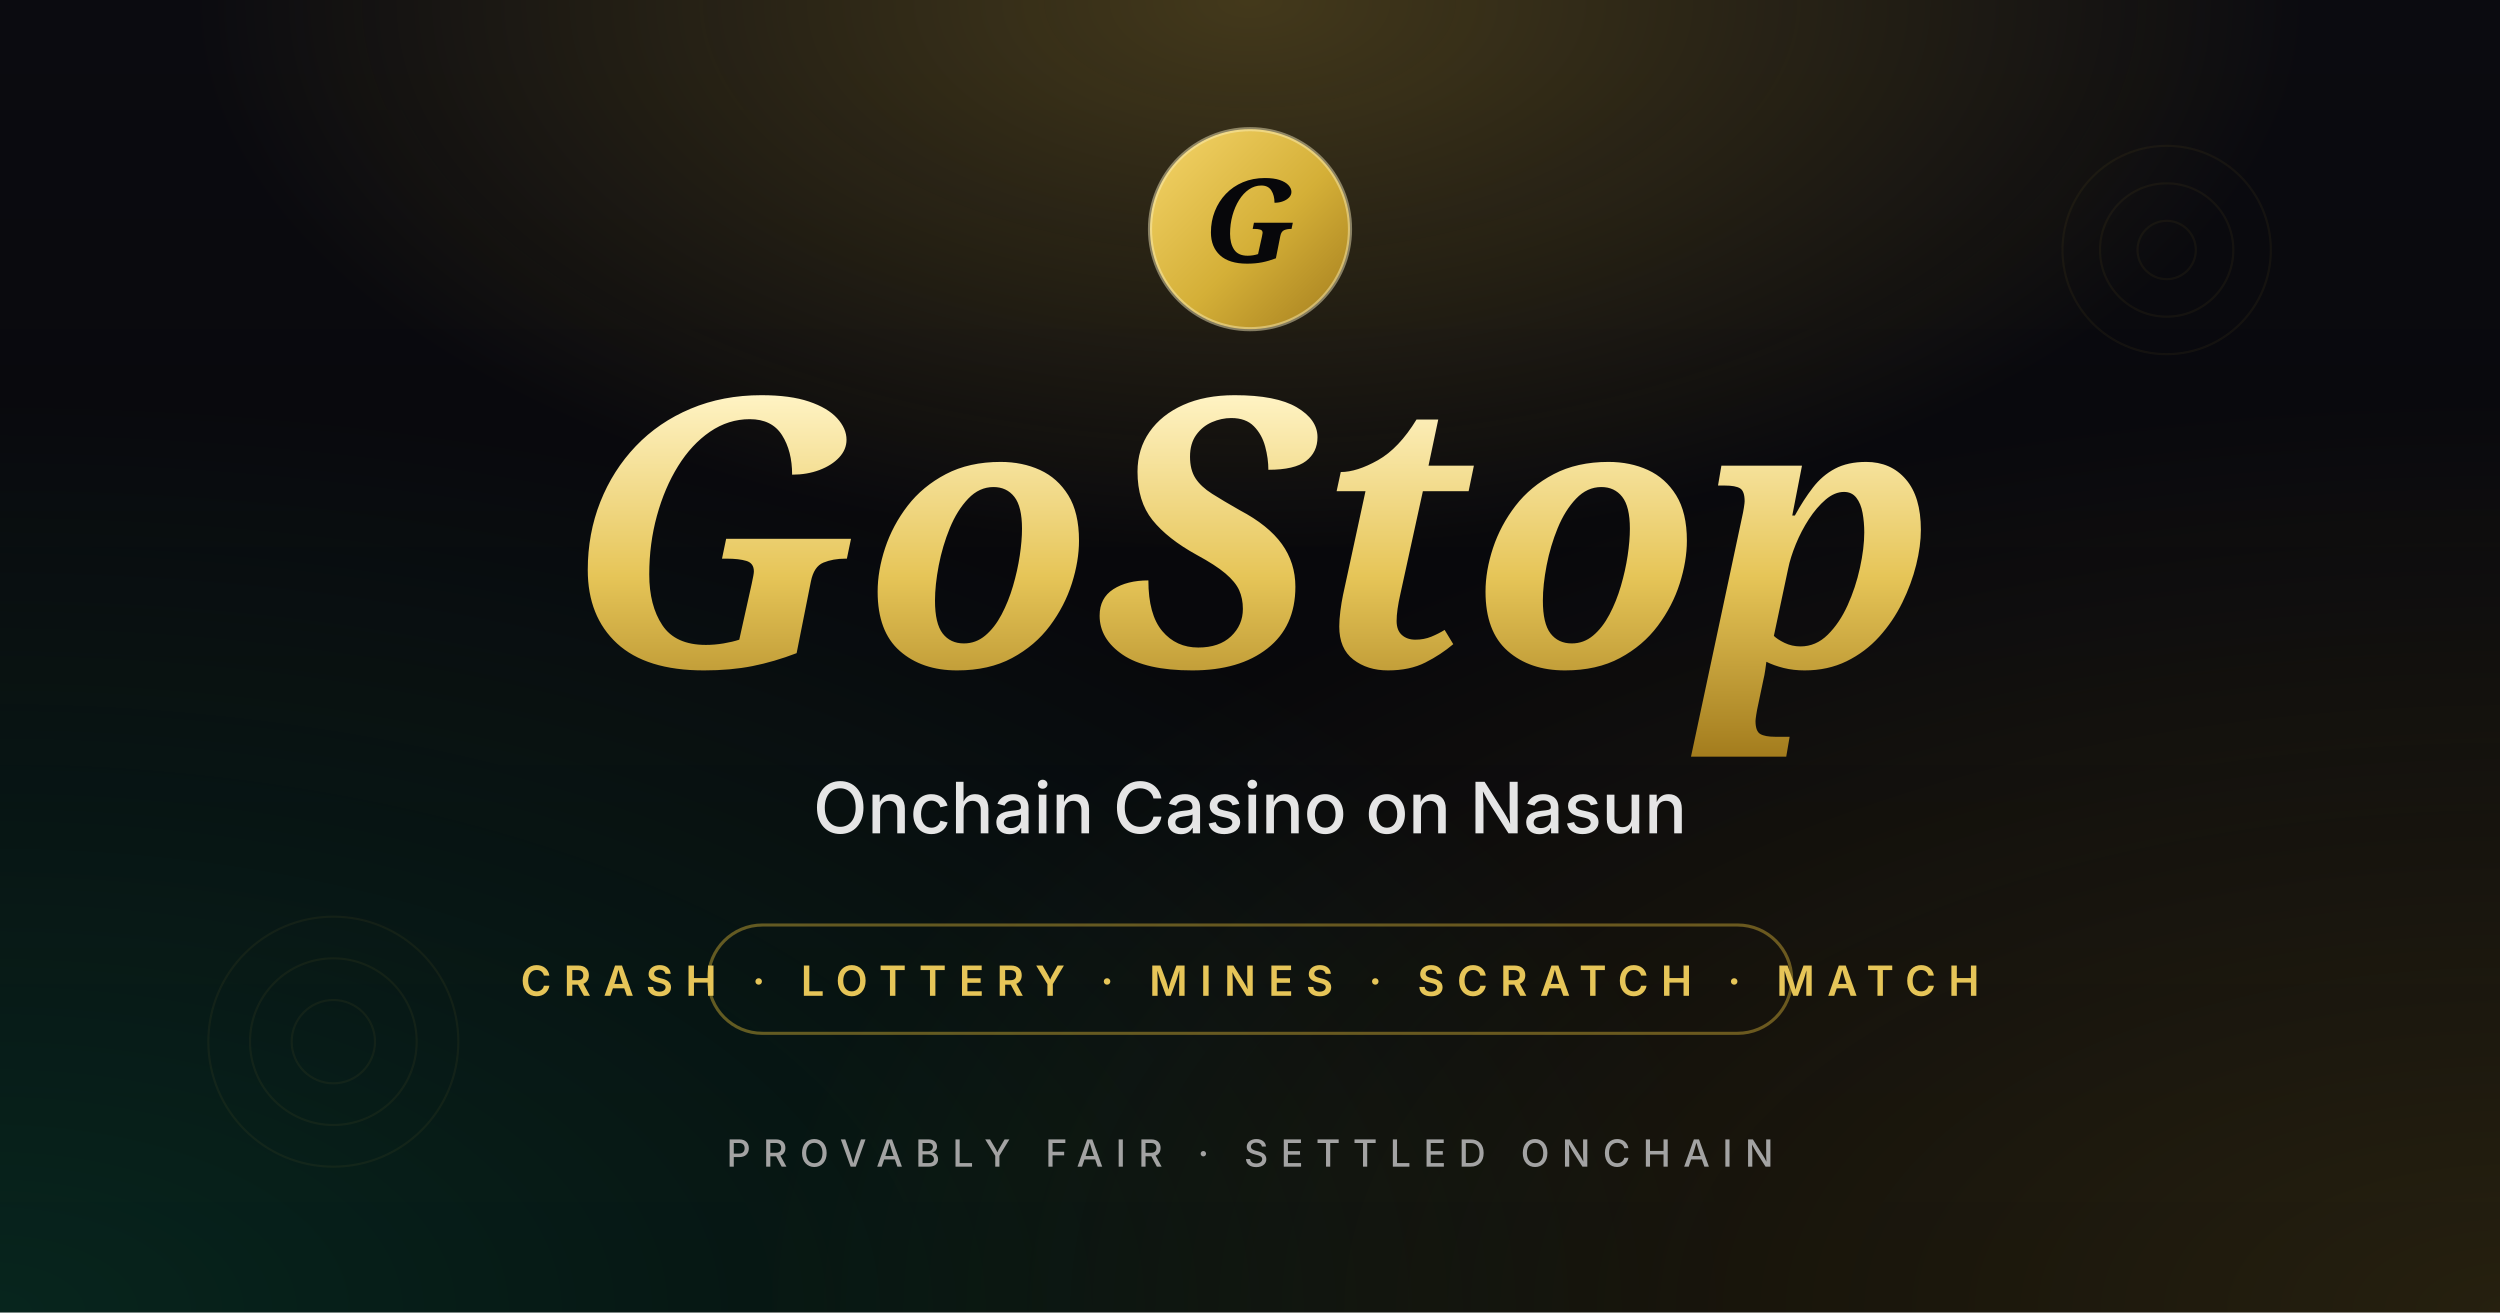
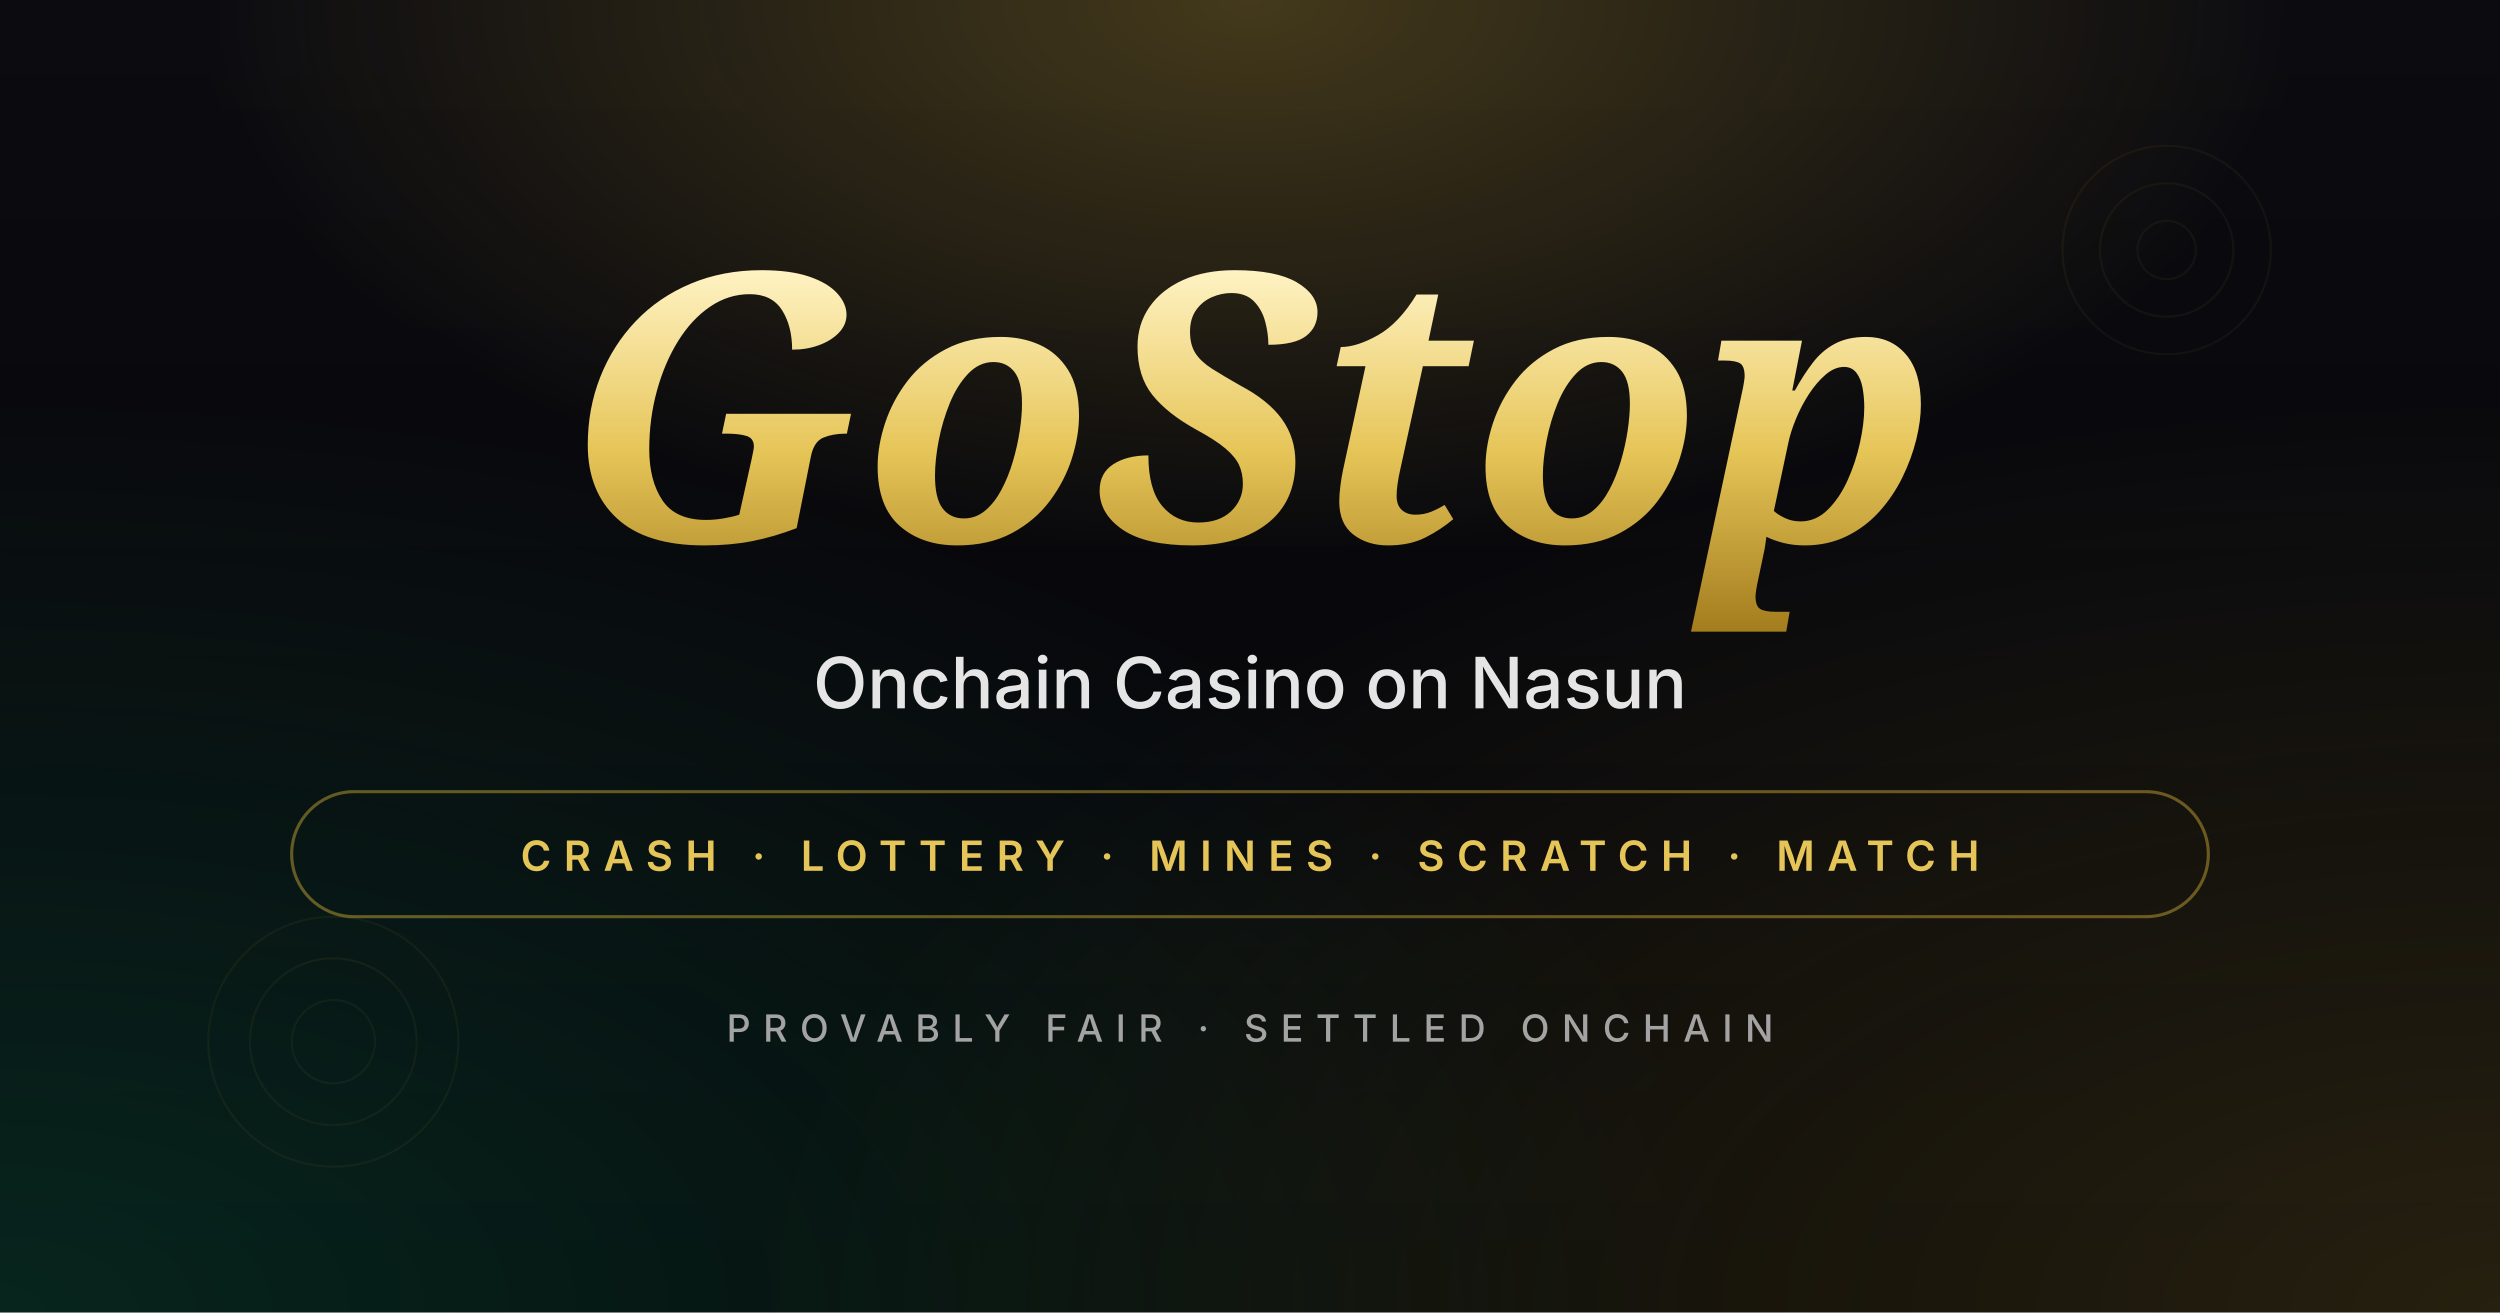
<svg xmlns="http://www.w3.org/2000/svg" viewBox="0 0 1200 630" width="1200" height="630">
  <defs>
    <linearGradient id="bg" x1="0" y1="0" x2="0" y2="1">
      <stop offset="0%" stop-color="#0b0b10" />
      <stop offset="100%" stop-color="#050507" />
    </linearGradient>
    <radialGradient id="topGlow" cx="0.5" cy="0" r="0.7">
      <stop offset="0%" stop-color="#d4af37" stop-opacity="0.28" />
      <stop offset="60%" stop-color="#d4af37" stop-opacity="0" />
    </radialGradient>
    <radialGradient id="sideGlow1" cx="0" cy="1" r="0.7">
      <stop offset="0%" stop-color="#10b981" stop-opacity="0.18" />
      <stop offset="100%" stop-color="#10b981" stop-opacity="0" />
    </radialGradient>
    <radialGradient id="sideGlow2" cx="1" cy="1" r="0.7">
      <stop offset="0%" stop-color="#d4af37" stop-opacity="0.16" />
      <stop offset="100%" stop-color="#d4af37" stop-opacity="0" />
    </radialGradient>
    <linearGradient id="goldText" x1="0" y1="0" x2="0" y2="1">
      <stop offset="0%" stop-color="#fff3c4" />
      <stop offset="50%" stop-color="#e6c558" />
      <stop offset="100%" stop-color="#a37c1d" />
    </linearGradient>
    <linearGradient id="logoGold" x1="0" y1="0" x2="1" y2="1">
      <stop offset="0%" stop-color="#f5d56a" />
      <stop offset="55%" stop-color="#d4af37" />
      <stop offset="100%" stop-color="#a37c1d" />
    </linearGradient>
  </defs>
  <rect width="1200" height="630" fill="url(#bg)" />
  <rect width="1200" height="630" fill="url(#topGlow)" />
  <rect width="1200" height="630" fill="url(#sideGlow1)" />
  <rect width="1200" height="630" fill="url(#sideGlow2)" />
  <g opacity="0.06" stroke="#d4af37" stroke-width="1" fill="none">
    <circle cx="160" cy="500" r="60" />
    <circle cx="160" cy="500" r="40" />
    <circle cx="160" cy="500" r="20" />
    <circle cx="1040" cy="120" r="50" />
    <circle cx="1040" cy="120" r="32" />
    <circle cx="1040" cy="120" r="14" />
  </g>
-   <g transform="translate(600 110)">
-     <circle cx="0" cy="0" r="48" fill="url(#logoGold)" />
-     <circle cx="0" cy="0" r="48" fill="none" stroke="#fef3c2" stroke-opacity="0.45" stroke-width="2" />
-     <text x="0" y="16" text-anchor="middle" font-family="'Playfair Display', Georgia, serif" font-style="italic" font-weight="700" font-size="56" fill="#07070a">G</text>
-   </g>
-   <text x="600" y="320" text-anchor="middle" font-family="'Playfair Display', Georgia, serif" font-style="italic" font-weight="700" font-size="180" fill="url(#goldText)">GoStop</text>
-   <text x="600" y="400" text-anchor="middle" font-family="'Inter', system-ui, sans-serif" font-weight="500" font-size="34" fill="#e5e5e5">Onchain Casino on Nasun</text>
-   <g transform="translate(600 470)">
-     <rect x="-260" y="-26" width="520" height="52" rx="26" fill="none" stroke="#d4af37" stroke-opacity="0.45" stroke-width="1.5" />
+   <text x="600" y="260" text-anchor="middle" font-family="'Playfair Display', Georgia, serif" font-style="italic" font-weight="700" font-size="180" fill="url(#goldText)">GoStop</text>
+   <text x="600" y="340" text-anchor="middle" font-family="'Inter', system-ui, sans-serif" font-weight="500" font-size="34" fill="#e5e5e5">Onchain Casino on Nasun</text>
+   <g transform="translate(600 410)">
+     <rect x="-460" y="-30" width="920" height="60" rx="30" fill="none" stroke="#d4af37" stroke-opacity="0.45" stroke-width="1.5" />
    <text x="0" y="8" text-anchor="middle" font-family="'Inter', system-ui, sans-serif" font-weight="600" font-size="20" letter-spacing="6" fill="#e6c558">CRASH · LOTTERY · MINES · SCRATCH · MATCH</text>
  </g>
-   <text x="600" y="560" text-anchor="middle" font-family="'Inter', system-ui, sans-serif" font-weight="500" font-size="18" letter-spacing="6" fill="#a3a3a3">PROVABLY FAIR · SETTLED ONCHAIN</text>
+   <text x="600" y="500" text-anchor="middle" font-family="'Inter', system-ui, sans-serif" font-weight="500" font-size="18" letter-spacing="6" fill="#a3a3a3">PROVABLY FAIR · SETTLED ONCHAIN</text>
</svg>
